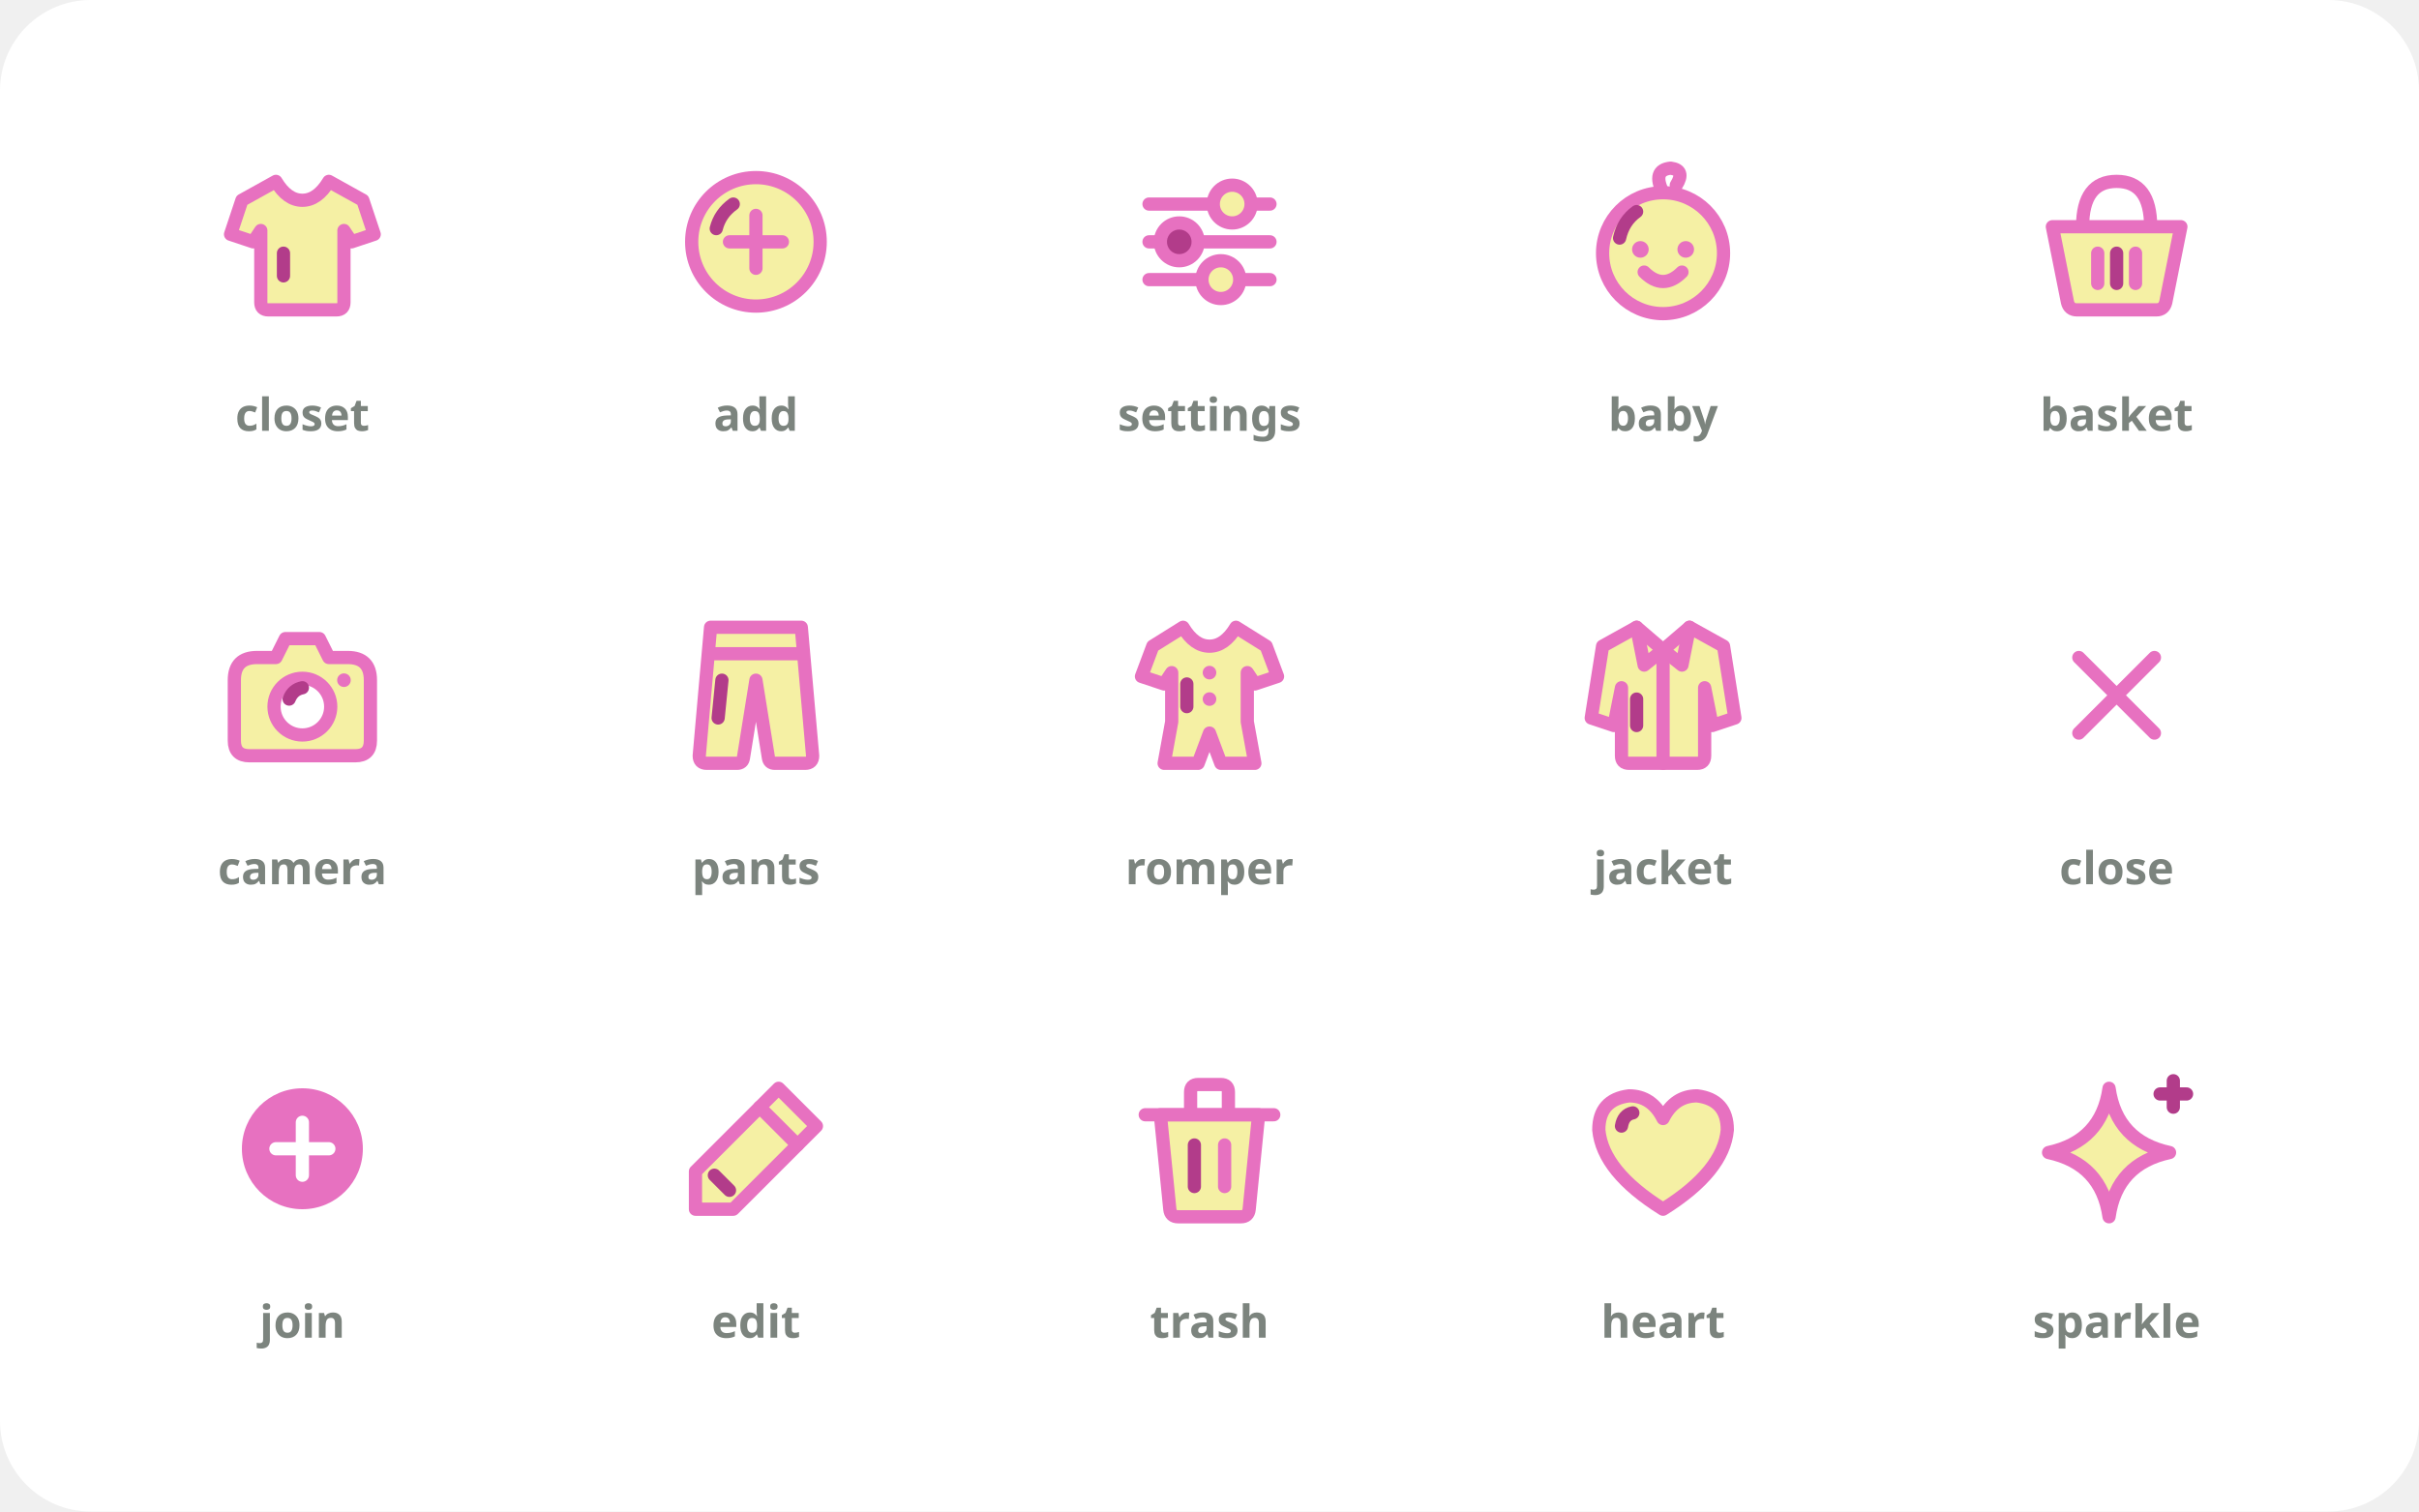
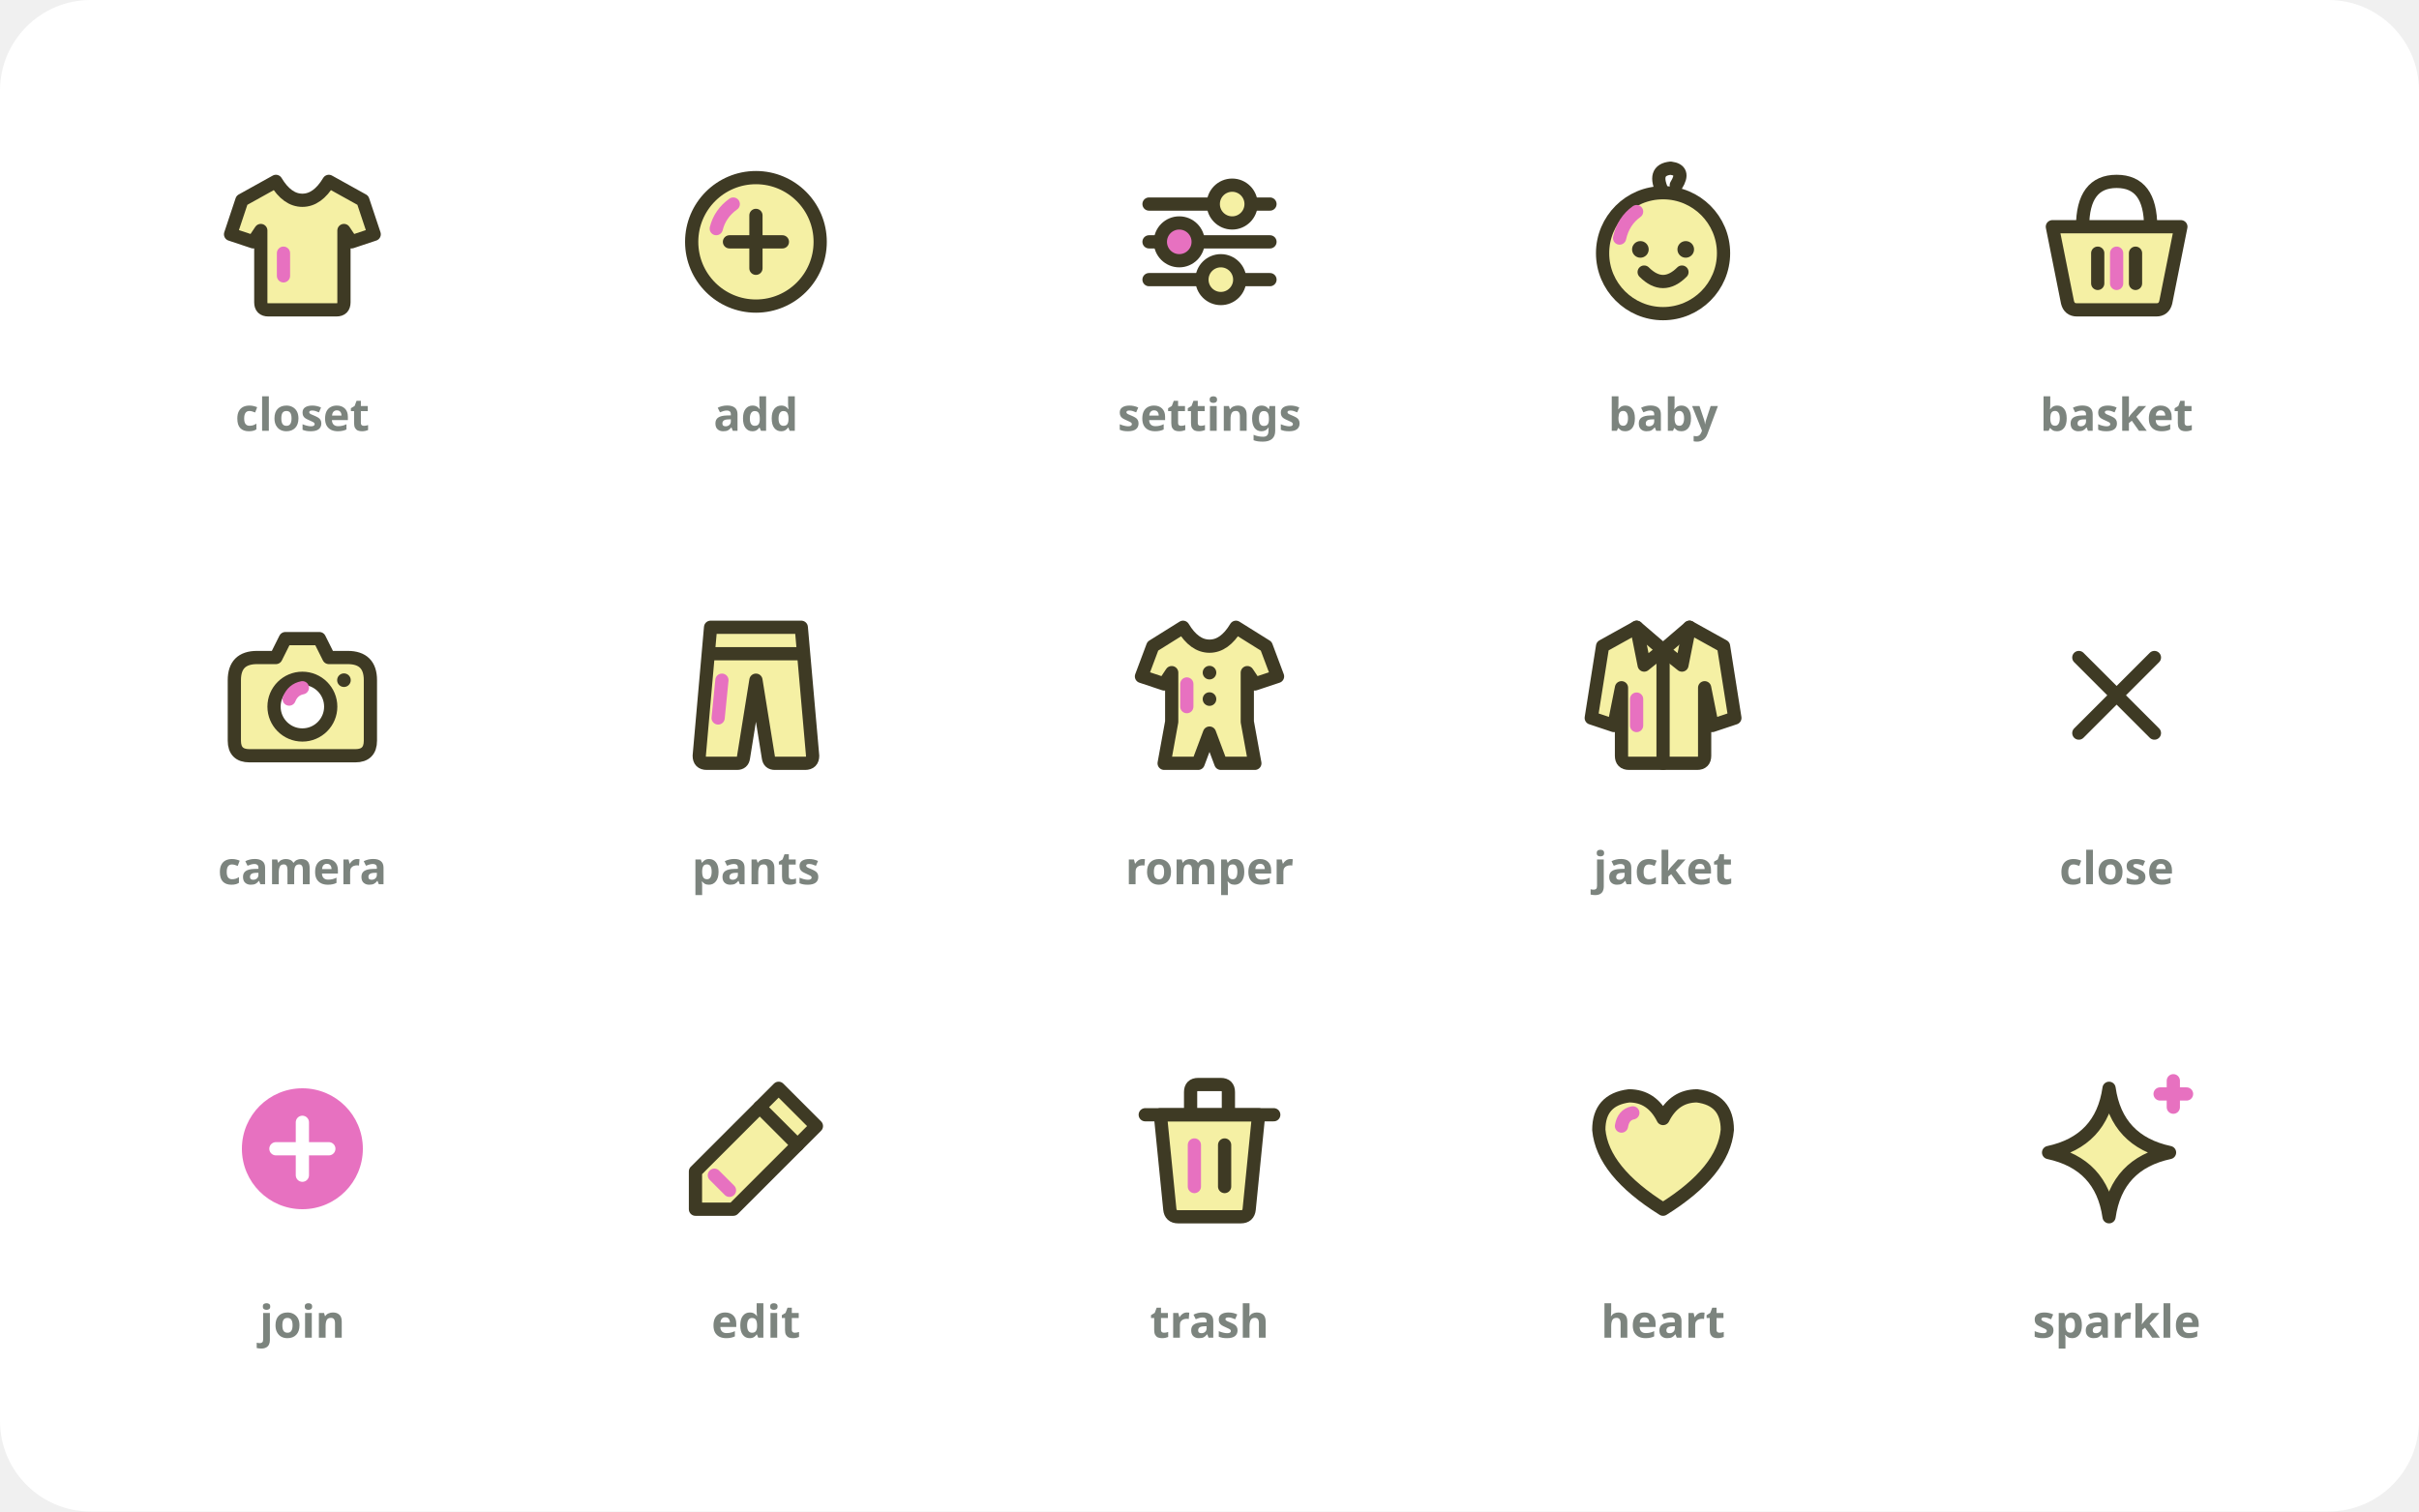
<svg xmlns="http://www.w3.org/2000/svg" width="640" height="400" viewBox="0 0 640 400" fill="none">
  <rect id="background" width="640" height="400" rx="24" fill="#FFFFFF" />
  <g id="closet" transform="translate(56 40)">
-     <path stroke="#E771C0" stroke-width="3.5" stroke-linecap="round" stroke-linejoin="round" fill="#F5F0A4" d="M17 8 L8 13 L5 22 L11 24 L13 21 V40 Q13 42 15 42 H33 Q35 42 35 40 V21 L37 24 L43 22 L40 13 L31 8 Q28 13 24 13 Q20 13 17 8 Z" />
-     <path fill="none" stroke="#B23C8A" stroke-width="3.5" stroke-linecap="round" d="M19 27 V33" />
+     <path stroke="#3E3A24" stroke-width="3.5" stroke-linecap="round" stroke-linejoin="round" fill="#F5F0A4" d="M17 8 L8 13 L5 22 L11 24 L13 21 V40 Q13 42 15 42 H33 Q35 42 35 40 V21 L37 24 L43 22 L40 13 L31 8 Q28 13 24 13 Q20 13 17 8 Z" />
+     <path fill="none" stroke="#E771C0" stroke-width="3.5" stroke-linecap="round" d="M19 27 V33" />
  </g>
  <text x="80" y="114" text-anchor="middle" font-family="Pretendard" font-size="12" font-weight="600" fill="#7C847E">closet</text>
  <g id="add" transform="translate(176 40)">
-     <circle stroke="#E771C0" stroke-width="3.5" stroke-linecap="round" stroke-linejoin="round" fill="#F5F0A4" cx="24" cy="24" r="17" />
-     <path stroke="#E771C0" stroke-width="3.5" stroke-linecap="round" stroke-linejoin="round" fill="none" d="M24 17 V31 M17 24 H31" />
-     <path fill="none" stroke="#B23C8A" stroke-width="3.5" stroke-linecap="round" d="M13.5 20.5 Q14.5 16.5 18 14" />
+     <circle stroke="#3E3A24" stroke-width="3.5" stroke-linecap="round" stroke-linejoin="round" fill="#F5F0A4" cx="24" cy="24" r="17" />
+     <path stroke="#3E3A24" stroke-width="3.5" stroke-linecap="round" stroke-linejoin="round" fill="none" d="M24 17 V31 M17 24 H31" />
+     <path fill="none" stroke="#E771C0" stroke-width="3.5" stroke-linecap="round" d="M13.5 20.5 Q14.5 16.5 18 14" />
  </g>
  <text x="200" y="114" text-anchor="middle" font-family="Pretendard" font-size="12" font-weight="600" fill="#7C847E">add</text>
  <g id="settings" transform="translate(296 40)">
-     <path stroke="#E771C0" stroke-width="3.5" stroke-linecap="round" stroke-linejoin="round" fill="none" d="M8 14 H40 M8 24 H40 M8 34 H40" />
-     <circle stroke="#E771C0" stroke-width="3.5" stroke-linecap="round" stroke-linejoin="round" fill="#F5F0A4" cx="30" cy="14" r="5" />
-     <circle stroke="#E771C0" stroke-width="3.5" stroke-linecap="round" stroke-linejoin="round" fill="#B23C8A" cx="16" cy="24" r="5" />
-     <circle stroke="#E771C0" stroke-width="3.5" stroke-linecap="round" stroke-linejoin="round" fill="#F5F0A4" cx="27" cy="34" r="5" />
+     <path stroke="#3E3A24" stroke-width="3.5" stroke-linecap="round" stroke-linejoin="round" fill="none" d="M8 14 H40 M8 24 H40 M8 34 H40" />
+     <circle stroke="#3E3A24" stroke-width="3.5" stroke-linecap="round" stroke-linejoin="round" fill="#F5F0A4" cx="30" cy="14" r="5" />
+     <circle stroke="#3E3A24" stroke-width="3.5" stroke-linecap="round" stroke-linejoin="round" fill="#E771C0" cx="16" cy="24" r="5" />
+     <circle stroke="#3E3A24" stroke-width="3.5" stroke-linecap="round" stroke-linejoin="round" fill="#F5F0A4" cx="27" cy="34" r="5" />
  </g>
  <text x="320" y="114" text-anchor="middle" font-family="Pretendard" font-size="12" font-weight="600" fill="#7C847E">settings</text>
  <g id="baby" transform="translate(416 40)">
-     <circle stroke="#E771C0" stroke-width="3.5" stroke-linecap="round" stroke-linejoin="round" fill="#F5F0A4" cx="24" cy="27" r="16" />
-     <path stroke="#E771C0" stroke-width="3.5" stroke-linecap="round" stroke-linejoin="round" fill="none" d="M24 11 Q21 5 26 4.5 Q30 5 27.5 9" />
-     <circle fill="#E771C0" cx="18" cy="26" r="2.2" />
-     <circle fill="#E771C0" cx="30" cy="26" r="2.2" />
-     <path stroke="#E771C0" stroke-width="3.5" stroke-linecap="round" stroke-linejoin="round" fill="none" d="M19 32 Q24 37 29 32" />
-     <path fill="none" stroke="#B23C8A" stroke-width="3.5" stroke-linecap="round" d="M12.5 23 Q13.5 18.5 17 16" />
+     <circle stroke="#3E3A24" stroke-width="3.5" stroke-linecap="round" stroke-linejoin="round" fill="#F5F0A4" cx="24" cy="27" r="16" />
+     <path stroke="#3E3A24" stroke-width="3.5" stroke-linecap="round" stroke-linejoin="round" fill="none" d="M24 11 Q21 5 26 4.5 Q30 5 27.5 9" />
+     <circle fill="#3E3A24" cx="18" cy="26" r="2.2" />
+     <circle fill="#3E3A24" cx="30" cy="26" r="2.2" />
+     <path stroke="#3E3A24" stroke-width="3.5" stroke-linecap="round" stroke-linejoin="round" fill="none" d="M19 32 Q24 37 29 32" />
+     <path fill="none" stroke="#E771C0" stroke-width="3.5" stroke-linecap="round" d="M12.5 23 Q13.5 18.5 17 16" />
  </g>
  <text x="440" y="114" text-anchor="middle" font-family="Pretendard" font-size="12" font-weight="600" fill="#7C847E">baby</text>
  <g id="basket" transform="translate(536 40)">
-     <path stroke="#E771C0" stroke-width="3.5" stroke-linecap="round" stroke-linejoin="round" fill="none" d="M15 20 Q15 8 24 8 Q33 8 33 20" />
-     <path stroke="#E771C0" stroke-width="3.5" stroke-linecap="round" stroke-linejoin="round" fill="#F5F0A4" d="M7 20 H41 L37 40 Q36.5 42 34.5 42 H13.5 Q11.5 42 11 40 Z" />
-     <path stroke="#E771C0" stroke-width="3.5" stroke-linecap="round" stroke-linejoin="round" fill="none" d="M19 27 V35 M29 27 V35" />
-     <path fill="none" stroke="#B23C8A" stroke-width="3.5" stroke-linecap="round" d="M24 27 V35" />
+     <path stroke="#3E3A24" stroke-width="3.5" stroke-linecap="round" stroke-linejoin="round" fill="none" d="M15 20 Q15 8 24 8 Q33 8 33 20" />
+     <path stroke="#3E3A24" stroke-width="3.5" stroke-linecap="round" stroke-linejoin="round" fill="#F5F0A4" d="M7 20 H41 L37 40 Q36.5 42 34.5 42 H13.5 Q11.5 42 11 40 Z" />
+     <path stroke="#3E3A24" stroke-width="3.5" stroke-linecap="round" stroke-linejoin="round" fill="none" d="M19 27 V35 M29 27 V35" />
+     <path fill="none" stroke="#E771C0" stroke-width="3.5" stroke-linecap="round" d="M24 27 V35" />
  </g>
  <text x="560" y="114" text-anchor="middle" font-family="Pretendard" font-size="12" font-weight="600" fill="#7C847E">basket</text>
  <g id="camera" transform="translate(56 160)">
-     <path stroke="#E771C0" stroke-width="3.5" stroke-linecap="round" stroke-linejoin="round" fill="#F5F0A4" d="M12 14 H17 L19.5 9 H28.5 L31 14 H36 Q42 14 42 20 V36 Q42 40 38 40 H10 Q6 40 6 36 V20 Q6 14 12 14 Z" />
-     <circle stroke="#E771C0" stroke-width="3.5" stroke-linecap="round" stroke-linejoin="round" fill="#FFFFFF" cx="24" cy="27" r="7.5" />
-     <path fill="none" stroke="#B23C8A" stroke-width="3.5" stroke-linecap="round" d="M20.5 25 Q21.5 22.5 24 22" />
-     <circle fill="#E771C0" cx="35" cy="20" r="1.8" />
+     <path stroke="#3E3A24" stroke-width="3.5" stroke-linecap="round" stroke-linejoin="round" fill="#F5F0A4" d="M12 14 H17 L19.5 9 H28.5 L31 14 H36 Q42 14 42 20 V36 Q42 40 38 40 H10 Q6 40 6 36 V20 Q6 14 12 14 Z" />
+     <circle stroke="#3E3A24" stroke-width="3.5" stroke-linecap="round" stroke-linejoin="round" fill="#FFFFFF" cx="24" cy="27" r="7.5" />
+     <path fill="none" stroke="#E771C0" stroke-width="3.5" stroke-linecap="round" d="M20.5 25 Q21.5 22.5 24 22" />
+     <circle fill="#3E3A24" cx="35" cy="20" r="1.8" />
  </g>
  <text x="80" y="234" text-anchor="middle" font-family="Pretendard" font-size="12" font-weight="600" fill="#7C847E">camera</text>
  <g id="pants" transform="translate(176 160)">
-     <path stroke="#E771C0" stroke-width="3.5" stroke-linecap="round" stroke-linejoin="round" fill="#F5F0A4" d="M12 6 H36 L39 40 Q39 42 37 42 H29 Q27.5 42 27.3 40.5 L24 20 L20.7 40.5 Q20.5 42 19 42 H11 Q9 42 9 40 Z" />
-     <path stroke="#E771C0" stroke-width="3.5" stroke-linecap="round" stroke-linejoin="round" fill="none" d="M12 13 H36" />
-     <path fill="none" stroke="#B23C8A" stroke-width="3.5" stroke-linecap="round" d="M15 20 L14 30" />
+     <path stroke="#3E3A24" stroke-width="3.5" stroke-linecap="round" stroke-linejoin="round" fill="#F5F0A4" d="M12 6 H36 L39 40 Q39 42 37 42 H29 Q27.5 42 27.3 40.5 L24 20 L20.7 40.5 Q20.5 42 19 42 H11 Q9 42 9 40 Z" />
+     <path stroke="#3E3A24" stroke-width="3.5" stroke-linecap="round" stroke-linejoin="round" fill="none" d="M12 13 H36" />
+     <path fill="none" stroke="#E771C0" stroke-width="3.5" stroke-linecap="round" d="M15 20 L14 30" />
  </g>
  <text x="200" y="234" text-anchor="middle" font-family="Pretendard" font-size="12" font-weight="600" fill="#7C847E">pants</text>
  <g id="romper" transform="translate(296 160)">
-     <path stroke="#E771C0" stroke-width="3.5" stroke-linecap="round" stroke-linejoin="round" fill="#F5F0A4" d="M17 6 L9 11 L6 19 L12 21 L14 18 V31 L12 42 H21 L24 34 L27 42 H36 L34 31 V18 L36 21 L42 19 L39 11 L31 6 Q28 11 24 11 Q20 11 17 6 Z" />
-     <circle fill="#E771C0" cx="24" cy="18" r="1.8" />
-     <circle fill="#E771C0" cx="24" cy="25" r="1.8" />
-     <path fill="none" stroke="#B23C8A" stroke-width="3.5" stroke-linecap="round" d="M18 21 V27" />
+     <path stroke="#3E3A24" stroke-width="3.5" stroke-linecap="round" stroke-linejoin="round" fill="#F5F0A4" d="M17 6 L9 11 L6 19 L12 21 L14 18 V31 L12 42 H21 L24 34 L27 42 H36 L34 31 V18 L36 21 L42 19 L39 11 L31 6 Q28 11 24 11 Q20 11 17 6 Z" />
+     <circle fill="#3E3A24" cx="24" cy="18" r="1.8" />
+     <circle fill="#3E3A24" cx="24" cy="25" r="1.8" />
+     <path fill="none" stroke="#E771C0" stroke-width="3.5" stroke-linecap="round" d="M18 21 V27" />
  </g>
  <text x="320" y="234" text-anchor="middle" font-family="Pretendard" font-size="12" font-weight="600" fill="#7C847E">romper</text>
  <g id="jacket" transform="translate(416 160)">
-     <path stroke="#E771C0" stroke-width="3.5" stroke-linecap="round" stroke-linejoin="round" fill="#F5F0A4" d="M17 6 L8 11 L5 30 L11 32 L13 22 V40 Q13 42 15 42 H33 Q35 42 35 40 V22 L37 32 L43 30 L40 11 L31 6 L24 12 Z" />
-     <path stroke="#E771C0" stroke-width="3.5" stroke-linecap="round" stroke-linejoin="round" fill="none" d="M24 12 V42" />
-     <path stroke="#E771C0" stroke-width="3.5" stroke-linecap="round" stroke-linejoin="round" fill="none" d="M17 6 L19 16 L24 12 L29 16 L31 6" />
-     <path fill="none" stroke="#B23C8A" stroke-width="3.5" stroke-linecap="round" d="M17 25 V32" />
+     <path stroke="#3E3A24" stroke-width="3.5" stroke-linecap="round" stroke-linejoin="round" fill="#F5F0A4" d="M17 6 L8 11 L5 30 L11 32 L13 22 V40 Q13 42 15 42 H33 Q35 42 35 40 V22 L37 32 L43 30 L40 11 L31 6 L24 12 Z" />
+     <path stroke="#3E3A24" stroke-width="3.5" stroke-linecap="round" stroke-linejoin="round" fill="none" d="M24 12 V42" />
+     <path stroke="#3E3A24" stroke-width="3.5" stroke-linecap="round" stroke-linejoin="round" fill="none" d="M17 6 L19 16 L24 12 L29 16 L31 6" />
+     <path fill="none" stroke="#E771C0" stroke-width="3.5" stroke-linecap="round" d="M17 25 V32" />
  </g>
  <text x="440" y="234" text-anchor="middle" font-family="Pretendard" font-size="12" font-weight="600" fill="#7C847E">jacket</text>
  <g id="close" transform="translate(536 160)">
-     <path stroke="#E771C0" stroke-width="3.5" stroke-linecap="round" stroke-linejoin="round" fill="none" d="M14 14 L34 34 M34 14 L14 34" />
+     <path stroke="#3E3A24" stroke-width="3.5" stroke-linecap="round" stroke-linejoin="round" fill="none" d="M14 14 L34 34 M34 14 L14 34" />
  </g>
  <text x="560" y="234" text-anchor="middle" font-family="Pretendard" font-size="12" font-weight="600" fill="#7C847E">close</text>
  <g id="join" transform="translate(56 280)">
    <circle fill="#E771C0" cx="24" cy="24" r="16" />
    <path stroke="#FFFFFF" stroke-width="3.5" stroke-linecap="round" fill="none" d="M24 17 V31 M17 24 H31" />
  </g>
  <text x="80" y="354" text-anchor="middle" font-family="Pretendard" font-size="12" font-weight="600" fill="#7C847E">join</text>
  <g id="edit" transform="translate(176 280)">
-     <path stroke="#E771C0" stroke-width="3.5" stroke-linecap="round" stroke-linejoin="round" fill="#F5F0A4" d="M30 8 L40 18 L18 40 H8 V30 Z" />
-     <path stroke="#E771C0" stroke-width="3.5" stroke-linecap="round" stroke-linejoin="round" fill="none" d="M25 13 L35 23" />
-     <path fill="none" stroke="#B23C8A" stroke-width="3.5" stroke-linecap="round" d="M13 31 L17 35" />
+     <path stroke="#3E3A24" stroke-width="3.5" stroke-linecap="round" stroke-linejoin="round" fill="#F5F0A4" d="M30 8 L40 18 L18 40 H8 V30 Z" />
+     <path stroke="#3E3A24" stroke-width="3.5" stroke-linecap="round" stroke-linejoin="round" fill="none" d="M25 13 L35 23" />
+     <path fill="none" stroke="#E771C0" stroke-width="3.5" stroke-linecap="round" d="M13 31 L17 35" />
  </g>
  <text x="200" y="354" text-anchor="middle" font-family="Pretendard" font-size="12" font-weight="600" fill="#7C847E">edit</text>
  <g id="trash" transform="translate(296 280)">
-     <path stroke="#E771C0" stroke-width="3.5" stroke-linecap="round" stroke-linejoin="round" fill="#F5F0A4" d="M11 15 H37 L34.5 40 Q34.3 42 32.3 42 H15.7 Q13.7 42 13.5 40 Z" />
-     <path stroke="#E771C0" stroke-width="3.5" stroke-linecap="round" stroke-linejoin="round" fill="none" d="M7 15 H41 M19 15 V9 Q19 7 21 7 H27 Q29 7 29 9 V15" />
-     <path fill="none" stroke="#B23C8A" stroke-width="3.5" stroke-linecap="round" d="M20 23 V34" />
-     <path stroke="#E771C0" stroke-width="3.5" stroke-linecap="round" stroke-linejoin="round" fill="none" d="M28 23 V34" />
+     <path stroke="#3E3A24" stroke-width="3.5" stroke-linecap="round" stroke-linejoin="round" fill="#F5F0A4" d="M11 15 H37 L34.5 40 Q34.3 42 32.3 42 H15.7 Q13.7 42 13.5 40 Z" />
+     <path stroke="#3E3A24" stroke-width="3.5" stroke-linecap="round" stroke-linejoin="round" fill="none" d="M7 15 H41 M19 15 V9 Q19 7 21 7 H27 Q29 7 29 9 V15" />
+     <path fill="none" stroke="#E771C0" stroke-width="3.5" stroke-linecap="round" d="M20 23 V34" />
+     <path stroke="#3E3A24" stroke-width="3.5" stroke-linecap="round" stroke-linejoin="round" fill="none" d="M28 23 V34" />
  </g>
  <text x="320" y="354" text-anchor="middle" font-family="Pretendard" font-size="12" font-weight="600" fill="#7C847E">trash</text>
  <g id="heart" transform="translate(416 280)">
-     <path stroke="#E771C0" stroke-width="3.5" stroke-linecap="round" stroke-linejoin="round" fill="#F5F0A4" d="M24 40 Q8 30 7 19 Q7 11 15 10 Q21 10 24 16 Q27 10 33 10 Q41 11 41 19 Q40 30 24 40 Z" />
-     <path fill="none" stroke="#B23C8A" stroke-width="3.5" stroke-linecap="round" d="M13 18 Q13.5 15 16 14.5" />
+     <path stroke="#3E3A24" stroke-width="3.5" stroke-linecap="round" stroke-linejoin="round" fill="#F5F0A4" d="M24 40 Q8 30 7 19 Q7 11 15 10 Q21 10 24 16 Q27 10 33 10 Q41 11 41 19 Q40 30 24 40 Z" />
+     <path fill="none" stroke="#E771C0" stroke-width="3.5" stroke-linecap="round" d="M13 18 Q13.5 15 16 14.5" />
  </g>
  <text x="440" y="354" text-anchor="middle" font-family="Pretendard" font-size="12" font-weight="600" fill="#7C847E">heart</text>
  <g id="sparkle" transform="translate(536 280)">
-     <path stroke="#E771C0" stroke-width="3.5" stroke-linecap="round" stroke-linejoin="round" fill="#F5F0A4" d="M22 8 Q24 22 38 25 Q24 28 22 42 Q20 28 6 25 Q20 22 22 8 Z" />
-     <path fill="none" stroke="#B23C8A" stroke-width="3.5" stroke-linecap="round" d="M39 6 V13 M35.5 9.5 H42.5" />
+     <path stroke="#3E3A24" stroke-width="3.5" stroke-linecap="round" stroke-linejoin="round" fill="#F5F0A4" d="M22 8 Q24 22 38 25 Q24 28 22 42 Q20 28 6 25 Q20 22 22 8 Z" />
+     <path fill="none" stroke="#E771C0" stroke-width="3.5" stroke-linecap="round" d="M39 6 V13 M35.5 9.5 H42.5" />
  </g>
  <text x="560" y="354" text-anchor="middle" font-family="Pretendard" font-size="12" font-weight="600" fill="#7C847E">sparkle</text>
</svg>
